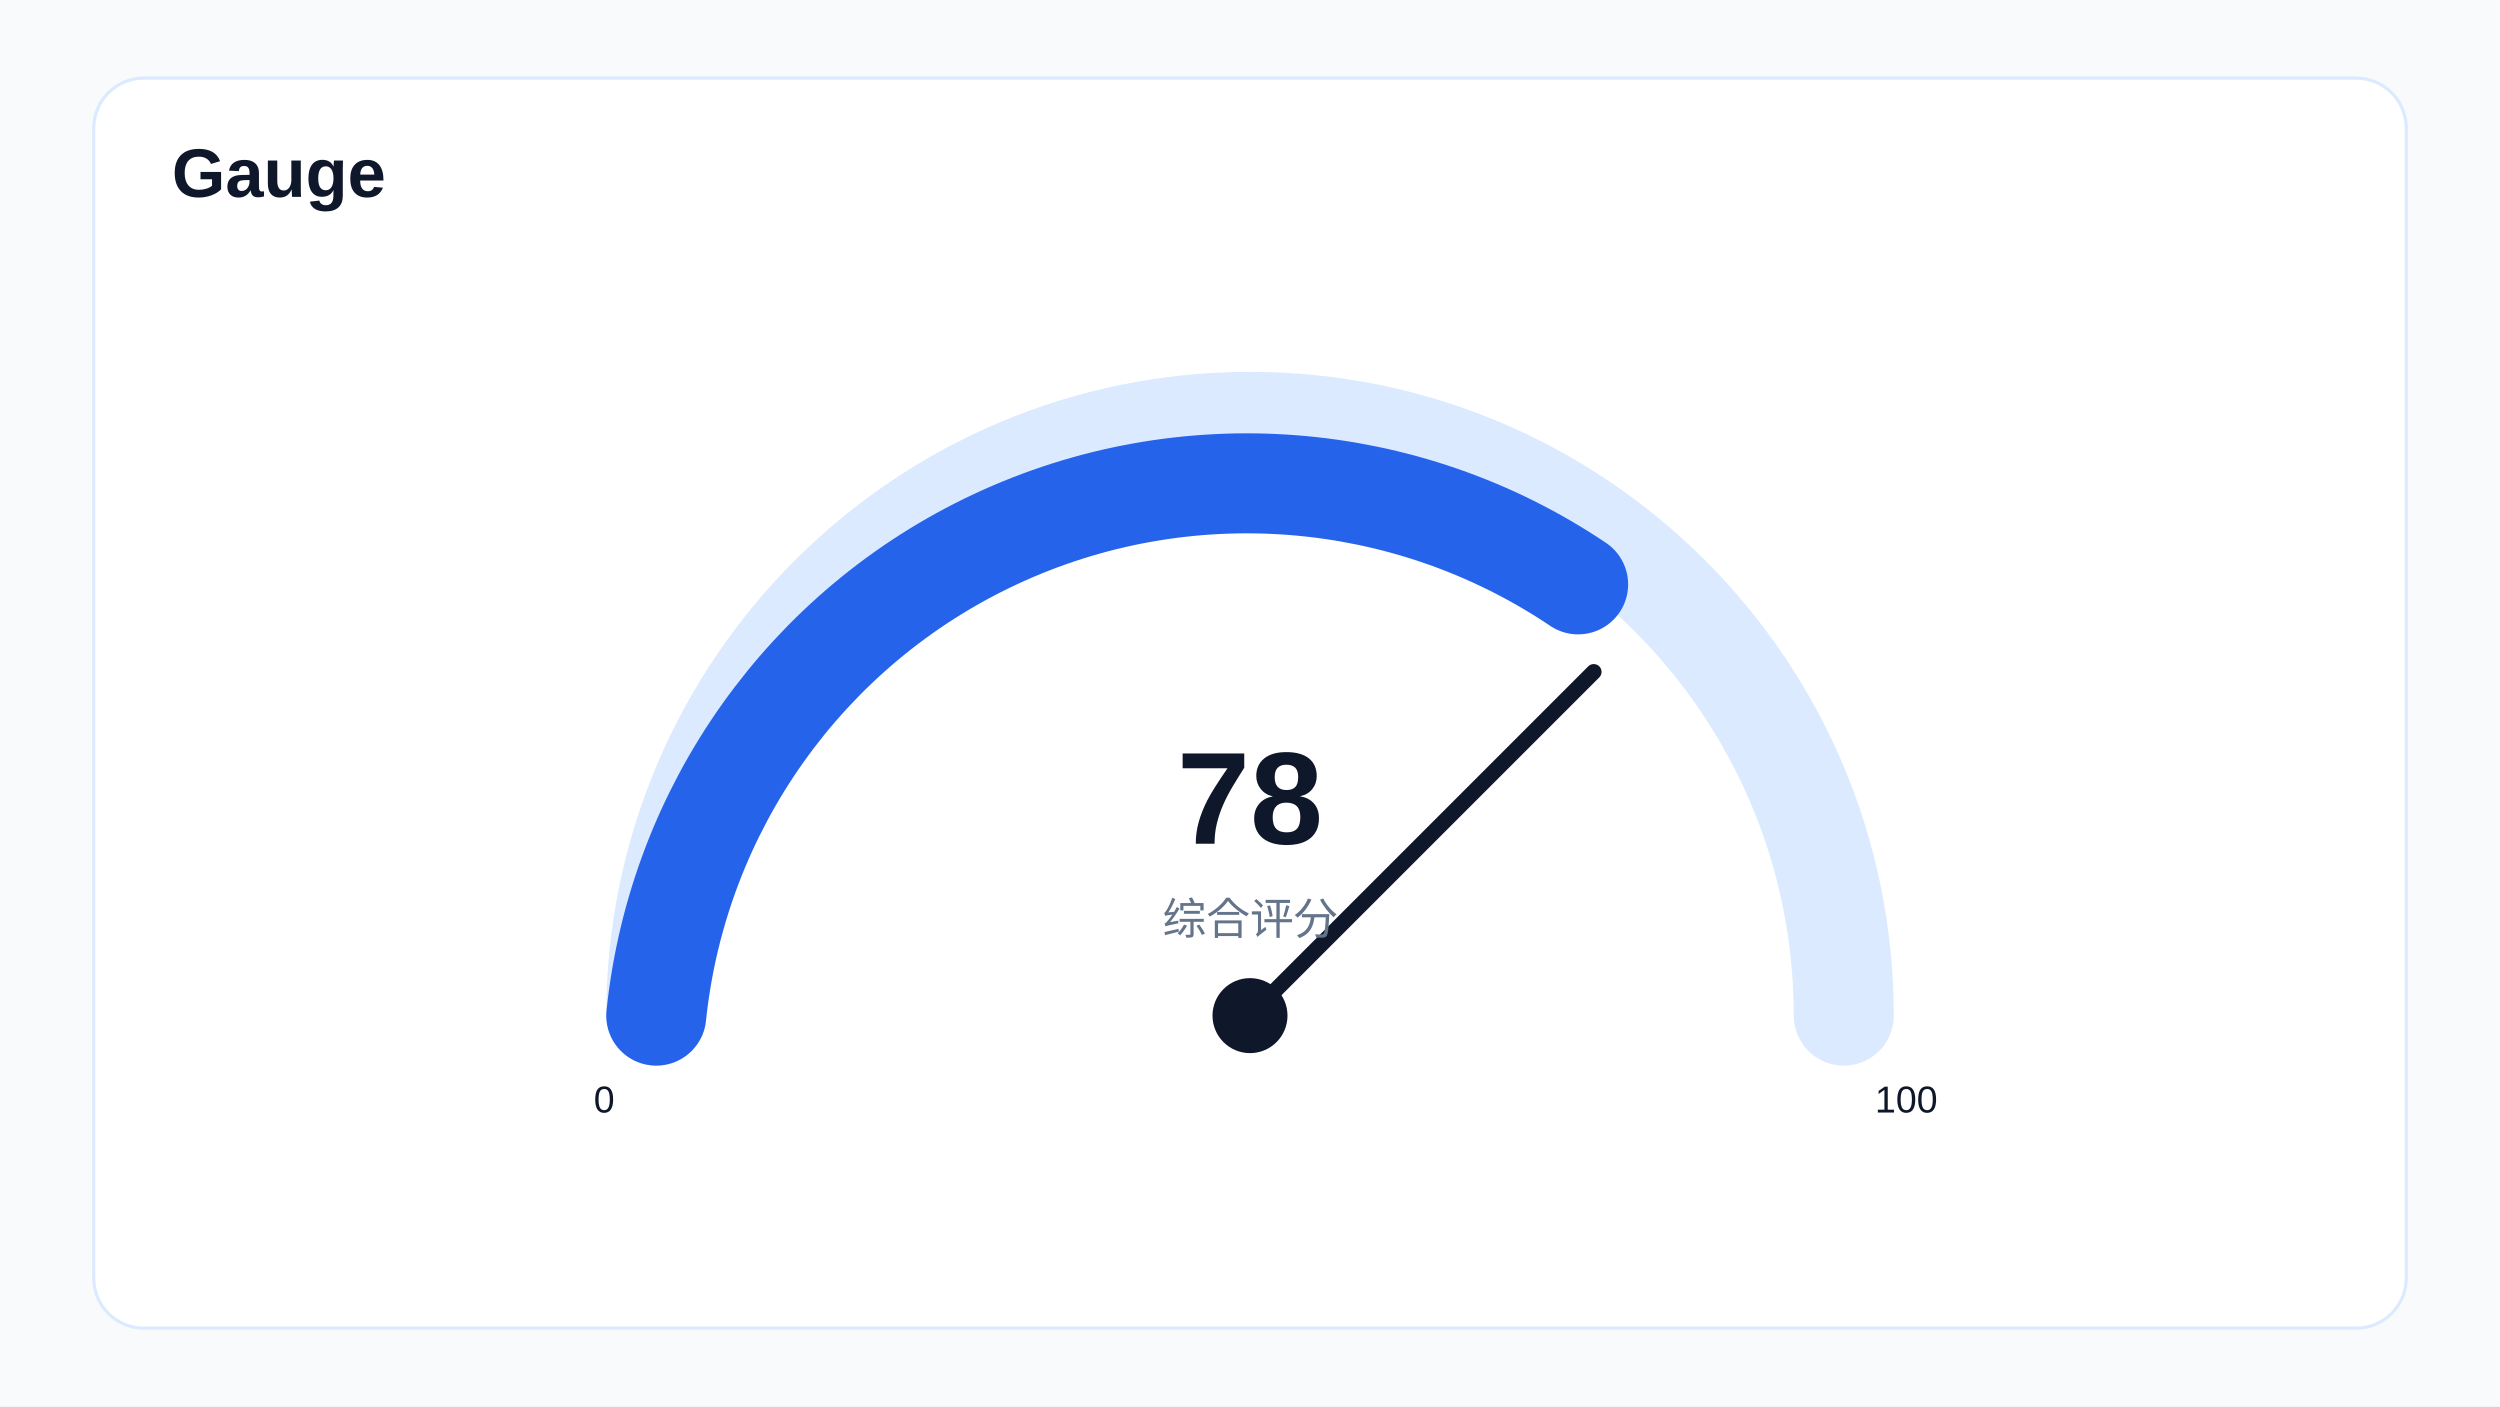
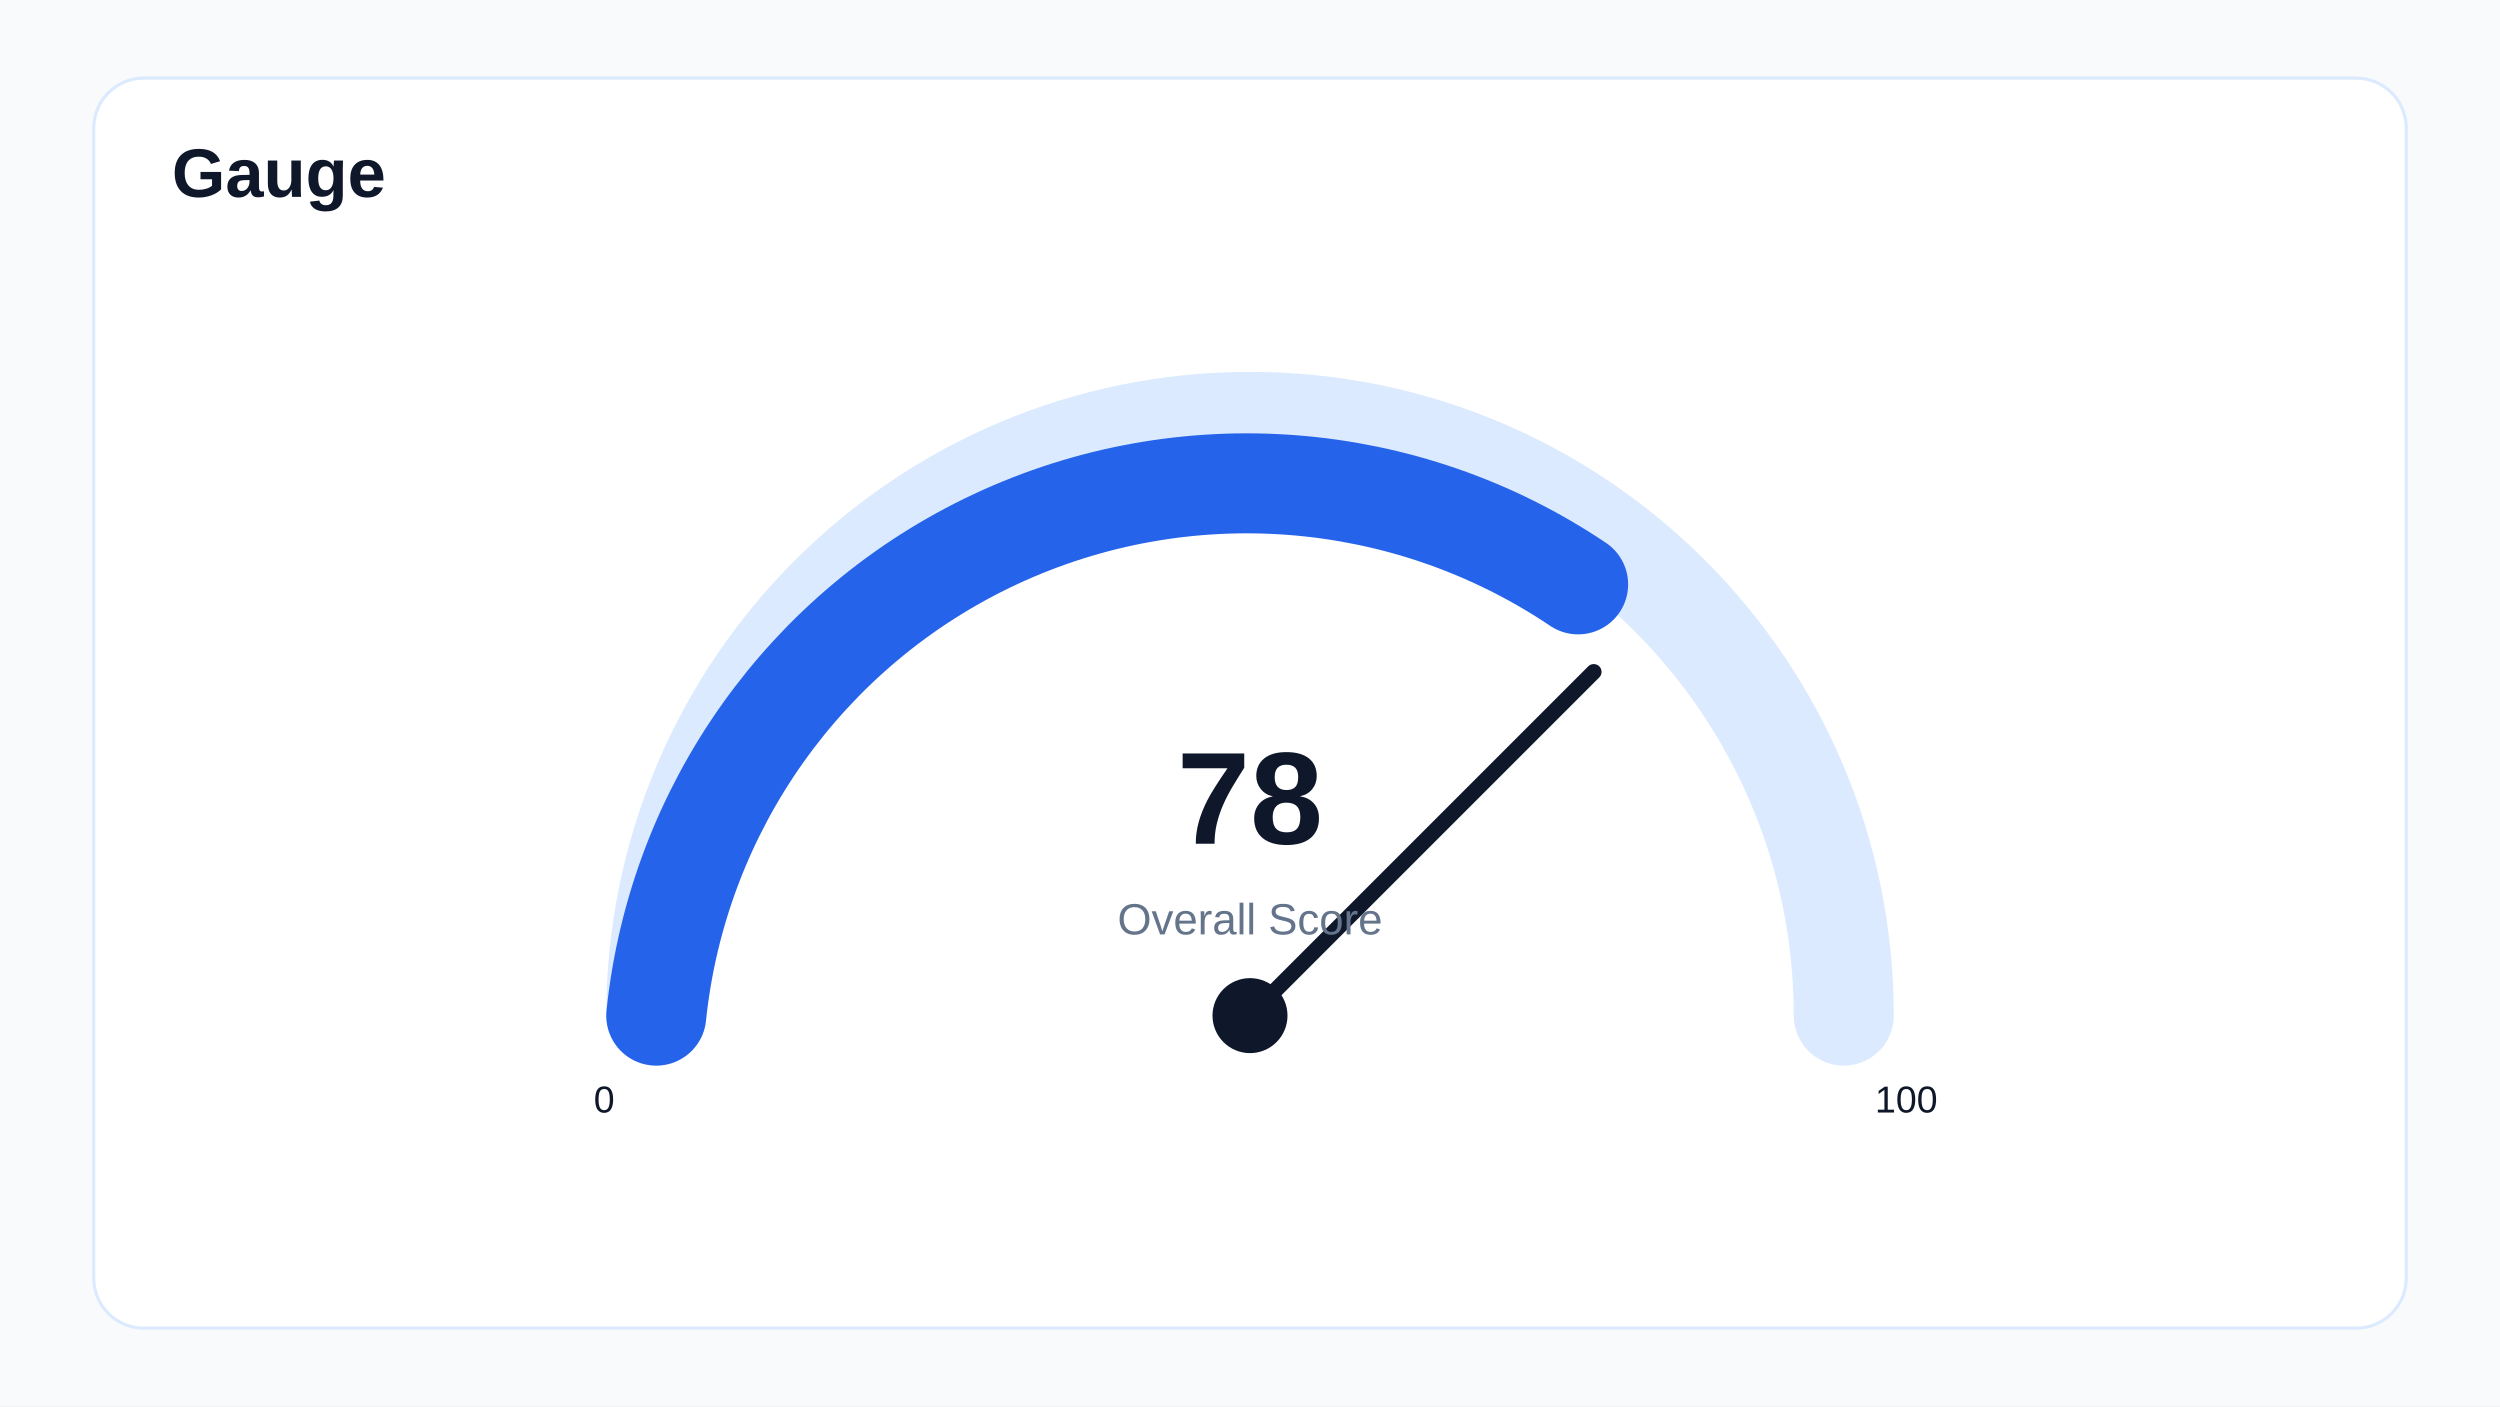
<svg xmlns="http://www.w3.org/2000/svg" width="1600" height="900" viewBox="0 0 1600 900">
  <rect width="1600" height="900" fill="#f8fafc" />
  <rect x="60" y="50" width="1480" height="800" rx="32" fill="#ffffff" stroke="#dbeafe" stroke-width="2" />
  <text x="110" y="126" fill="#0f172a" font-size="44" font-family="Arial, sans-serif" font-weight="700">Gauge</text>
  <path d="M420 650 A380 380 0 0 1 1180 650" fill="none" stroke="#dbeafe" stroke-width="64" stroke-linecap="round" />
  <path d="M420 650 A380 380 0 0 1 1010 374" fill="none" stroke="#2563eb" stroke-width="64" stroke-linecap="round" />
  <circle cx="800" cy="650" r="24" fill="#0f172a" />
  <line x1="800" y1="650" x2="1020" y2="430" stroke="#0f172a" stroke-width="10" stroke-linecap="round" />
  <text x="800" y="540" text-anchor="middle" fill="#0f172a" font-size="84" font-family="Arial, sans-serif" font-weight="700">78</text>
-   <text x="800" y="598" text-anchor="middle" fill="#64748b" font-size="28" font-family="Arial, sans-serif">综合评分</text>
+   <text x="800" y="598" text-anchor="middle" fill="#64748b" font-size="28" font-family="Arial, sans-serif">Overall Score</text>
  <text x="380" y="712" fill="#0f172a" font-size="24" font-family="Arial, sans-serif">0</text>
  <text x="1200" y="712" fill="#0f172a" font-size="24" font-family="Arial, sans-serif">100</text>
</svg>
